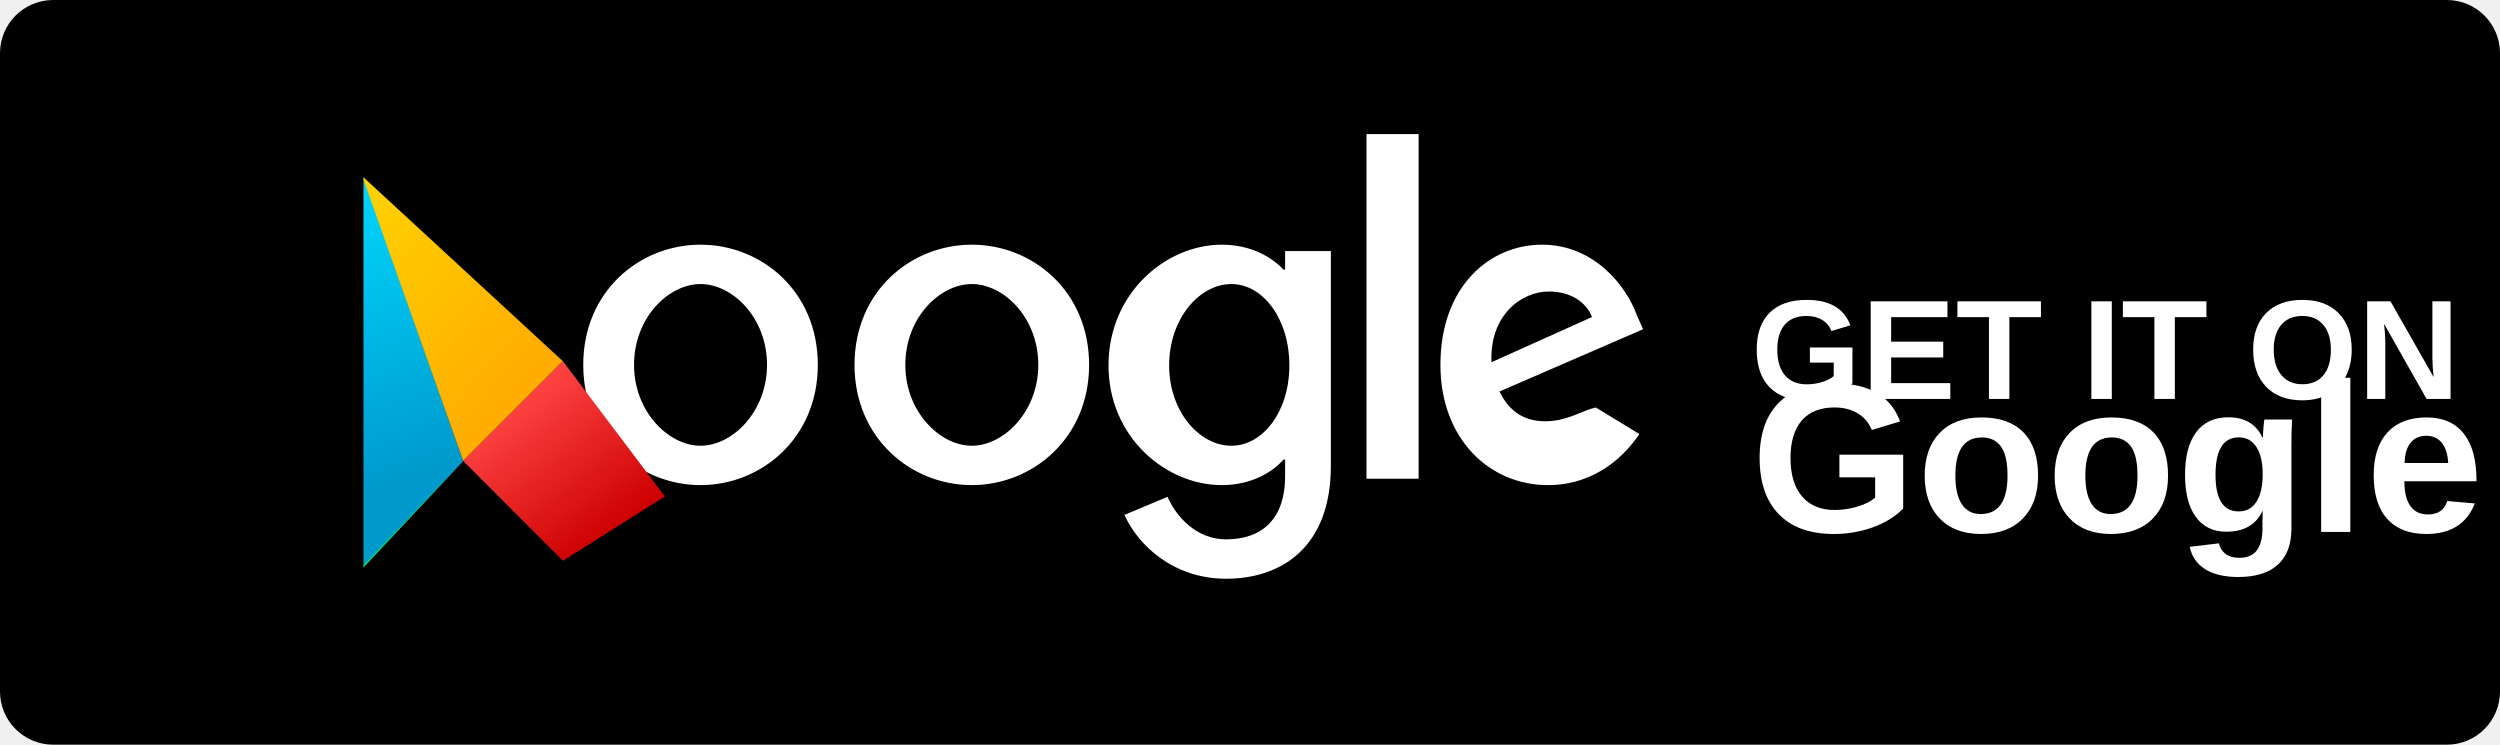
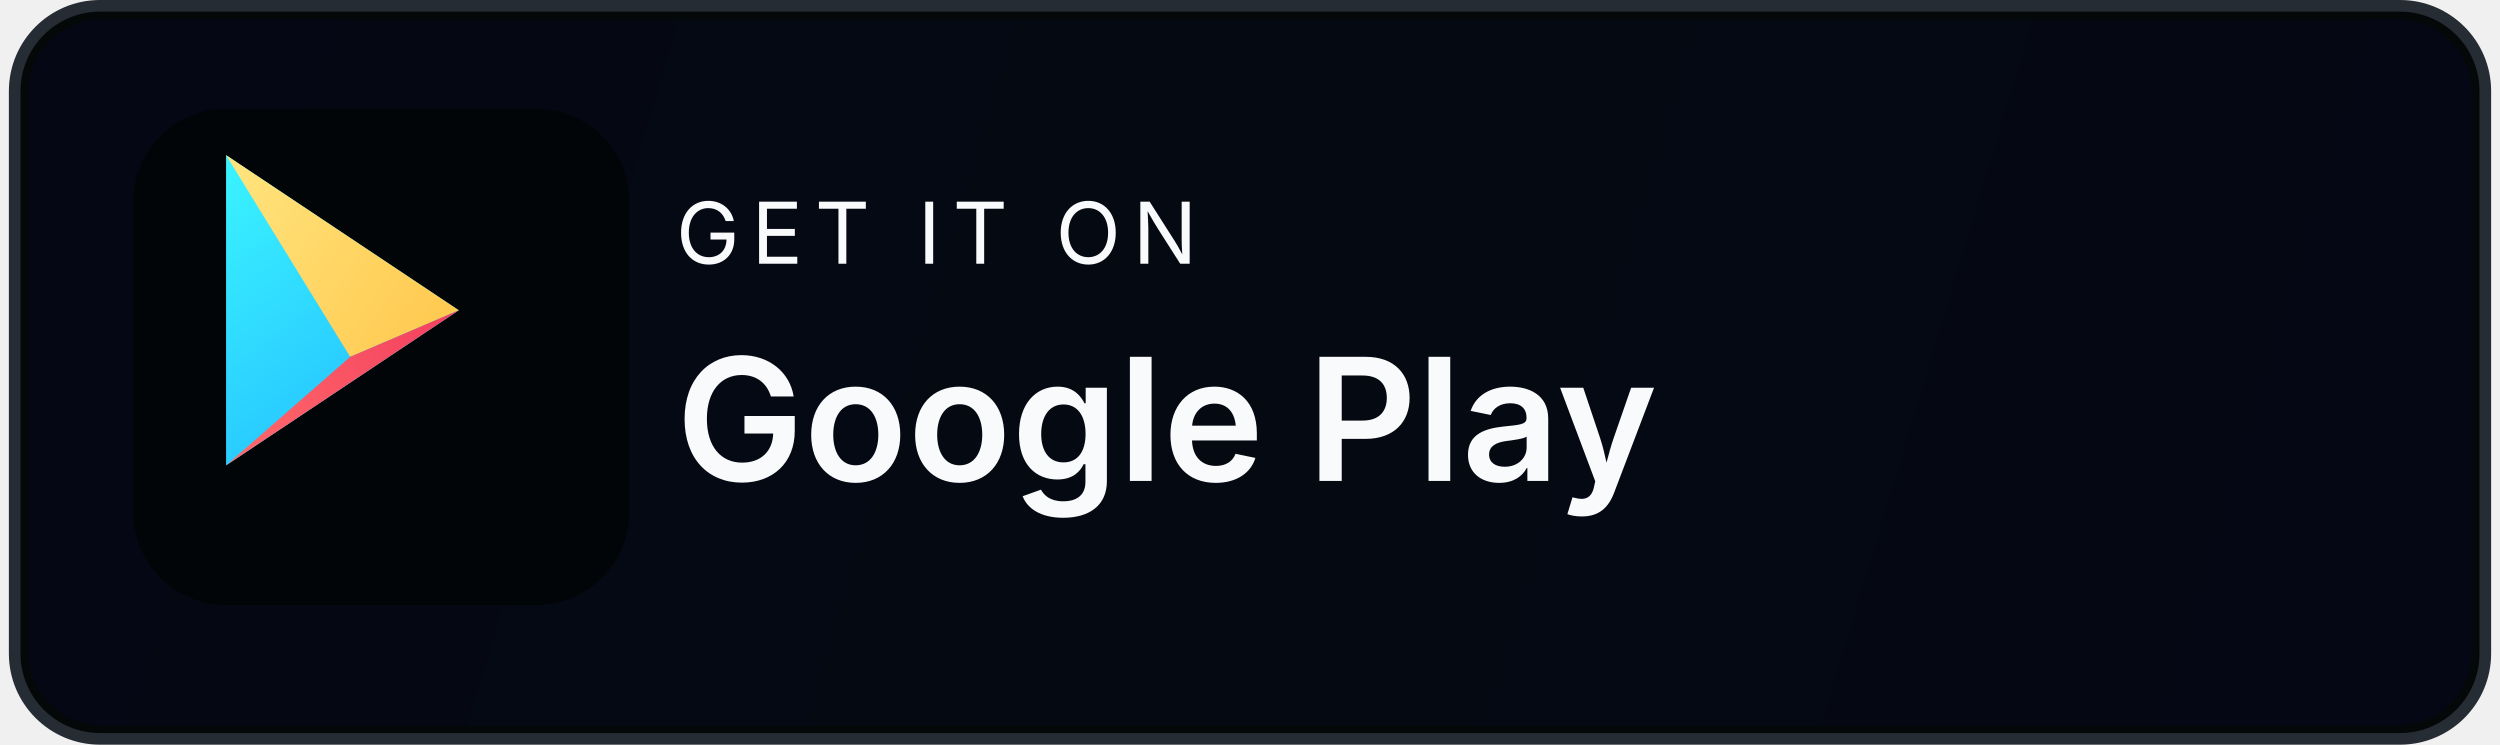
- <svg xmlns="http://www.w3.org/2000/svg" width="564" height="168" viewBox="0 0 564 168" fill="none">
-   <rect width="564" height="168" rx="12" fill="#000000" />
-   <path d="M184.5 82.32C184.5 98.88 171.72 109.44 158.04 109.44C144.36 109.44 131.58 98.88 131.58 82.32C131.58 65.64 144.36 55.2 158.04 55.2C171.72 55.2 184.5 65.64 184.5 82.32ZM173.04 82.32C173.04 71.64 165.24 64.08 158.04 64.08C150.84 64.08 143.04 71.64 143.04 82.32C143.04 92.88 150.84 100.56 158.04 100.56C165.24 100.56 173.04 92.88 173.04 82.32ZM245.7 82.32C245.7 98.88 232.92 109.44 219.24 109.44C205.56 109.44 192.78 98.88 192.78 82.32C192.78 65.64 205.56 55.2 219.24 55.2C232.92 55.2 245.7 65.64 245.7 82.32ZM234.24 82.32C234.24 71.64 226.44 64.08 219.24 64.08C212.04 64.08 204.24 71.64 204.24 82.32C204.24 92.88 212.04 100.56 219.24 100.56C226.44 100.56 234.24 92.88 234.24 82.32ZM300.24 56.64V105.12C300.24 123.36 289.2 130.56 276.6 130.56C264.6 130.56 256.68 122.88 253.68 116.16L263.4 112.08C265.32 116.52 269.88 121.68 276.6 121.68C284.88 121.68 289.92 116.88 289.92 107.52V103.68H289.56C286.92 106.68 282.12 109.44 275.64 109.44C263.04 109.44 250.08 98.64 250.08 82.44C250.08 66.12 263.04 55.2 275.64 55.2C282.12 55.2 286.92 57.96 289.56 60.84H289.92V56.64H300.24ZM290.88 82.44C290.88 71.88 284.88 64.08 277.8 64.08C270.6 64.08 263.76 71.88 263.76 82.44C263.76 92.88 270.6 100.56 277.8 100.56C284.88 100.56 290.88 92.88 290.88 82.44ZM320.04 30.24V108H308.28V30.24H320.04ZM360 91.92L369.84 97.92C366.96 102.24 360.36 109.44 349.2 109.44C336 109.44 324.96 99 324.96 82.32C324.96 64.56 336.12 55.2 347.88 55.2C359.76 55.2 366.96 64.68 369.24 71.04L370.68 74.28L338.28 88.32C340.44 92.76 343.8 95.04 348.6 95.04C353.52 95.04 356.88 92.64 360 91.92ZM336.48 81.72L359.16 71.52C357.96 68.4 354.6 65.76 349.44 65.76C343.08 65.76 336 71.28 336.48 81.72Z" fill="white" />
-   <text x="395" y="90" font-family="Arial, sans-serif" font-size="32" font-weight="bold" fill="white">GET IT ON</text>
-   <text x="395" y="120" font-family="Arial, sans-serif" font-size="48" font-weight="bold" fill="white">Google Play</text>
-   <path d="M82 40L82 128L104.5 104L82 40Z" fill="url(#paint0_linear)" />
-   <path d="M104.5 104L127 81.5L82 40L82 40.5L104.5 104Z" fill="url(#paint1_linear)" />
-   <path d="M127 81.5L104.5 104L127 126.5L150 112L127 81.5Z" fill="url(#paint2_linear)" />
-   <path d="M82 128L104.5 104L82 127.5V128Z" fill="url(#paint3_linear)" />
+ <svg xmlns="http://www.w3.org/2000/svg" width="564" height="168" viewBox="0 0 320 96" fill="none">
+   <rect x="0.75" y="0.75" width="318.5" height="94.5" rx="11" fill="#050809" stroke="#262C33" stroke-width="1.5" />
+   <rect x="2.5" y="2.5" width="315" height="91" rx="9.5" fill="url(#bgGradient)" />
+   <g transform="translate(18 16)">
+     <rect x="-2" y="-2" width="64" height="64" rx="12" fill="#020407" opacity="0.9" />
+     <path d="M10 4L10 44L40 24L10 4Z" fill="url(#playBlue)" />
+     <path d="M40 24L10 4L26 30L40 24Z" fill="url(#playGold)" />
+     <path d="M26 30L10 44L40 24L26 30Z" fill="url(#playRed)" />
+   </g>
+   <g fill="#F9FAFB">
+     <text x="86" y="34" font-family="system-ui, -apple-system, BlinkMacSystemFont, 'Segoe UI', sans-serif" font-size="11" letter-spacing="0.14em" style="text-transform:uppercase">GET IT ON</text>
+     <text x="86" y="62" font-family="system-ui, -apple-system, BlinkMacSystemFont, 'Segoe UI', sans-serif" font-size="22" font-weight="600">Google Play</text>
+   </g>
  <defs>
-     <linearGradient id="paint0_linear" x1="82" y1="40" x2="104.5" y2="104" gradientUnits="userSpaceOnUse">
-       <stop stop-color="#00D7FE" />
-       <stop offset="1" stop-color="#0099CC" />
+     <linearGradient id="bgGradient" x1="0" y1="0" x2="320" y2="96" gradientUnits="userSpaceOnUse">
+       <stop offset="0" stop-color="#050814" />
+       <stop offset="0.5" stop-color="#050912" />
+       <stop offset="1" stop-color="#050814" />
    </linearGradient>
-     <linearGradient id="paint1_linear" x1="82" y1="40" x2="127" y2="81.5" gradientUnits="userSpaceOnUse">
-       <stop stop-color="#FFD300" />
-       <stop offset="1" stop-color="#FFAA00" />
+     <linearGradient id="playBlue" x1="10" y1="4" x2="40" y2="44" gradientUnits="userSpaceOnUse">
+       <stop stop-color="#3BF4FF" />
+       <stop offset="1" stop-color="#1FB6FF" />
    </linearGradient>
-     <linearGradient id="paint2_linear" x1="127" y1="81.5" x2="150" y2="112" gradientUnits="userSpaceOnUse">
-       <stop stop-color="#FF4444" />
-       <stop offset="1" stop-color="#CC0000" />
+     <linearGradient id="playGold" x1="10" y1="4" x2="40" y2="24" gradientUnits="userSpaceOnUse">
+       <stop stop-color="#FFE57F" />
+       <stop offset="1" stop-color="#FFC94F" />
    </linearGradient>
-     <linearGradient id="paint3_linear" x1="82" y1="104" x2="104.5" y2="128" gradientUnits="userSpaceOnUse">
-       <stop stop-color="#00E676" />
-       <stop offset="1" stop-color="#00C853" />
+     <linearGradient id="playRed" x1="10" y1="44" x2="40" y2="24" gradientUnits="userSpaceOnUse">
+       <stop stop-color="#FF6B6B" />
+       <stop offset="1" stop-color="#F43F5E" />
    </linearGradient>
  </defs>
</svg>
